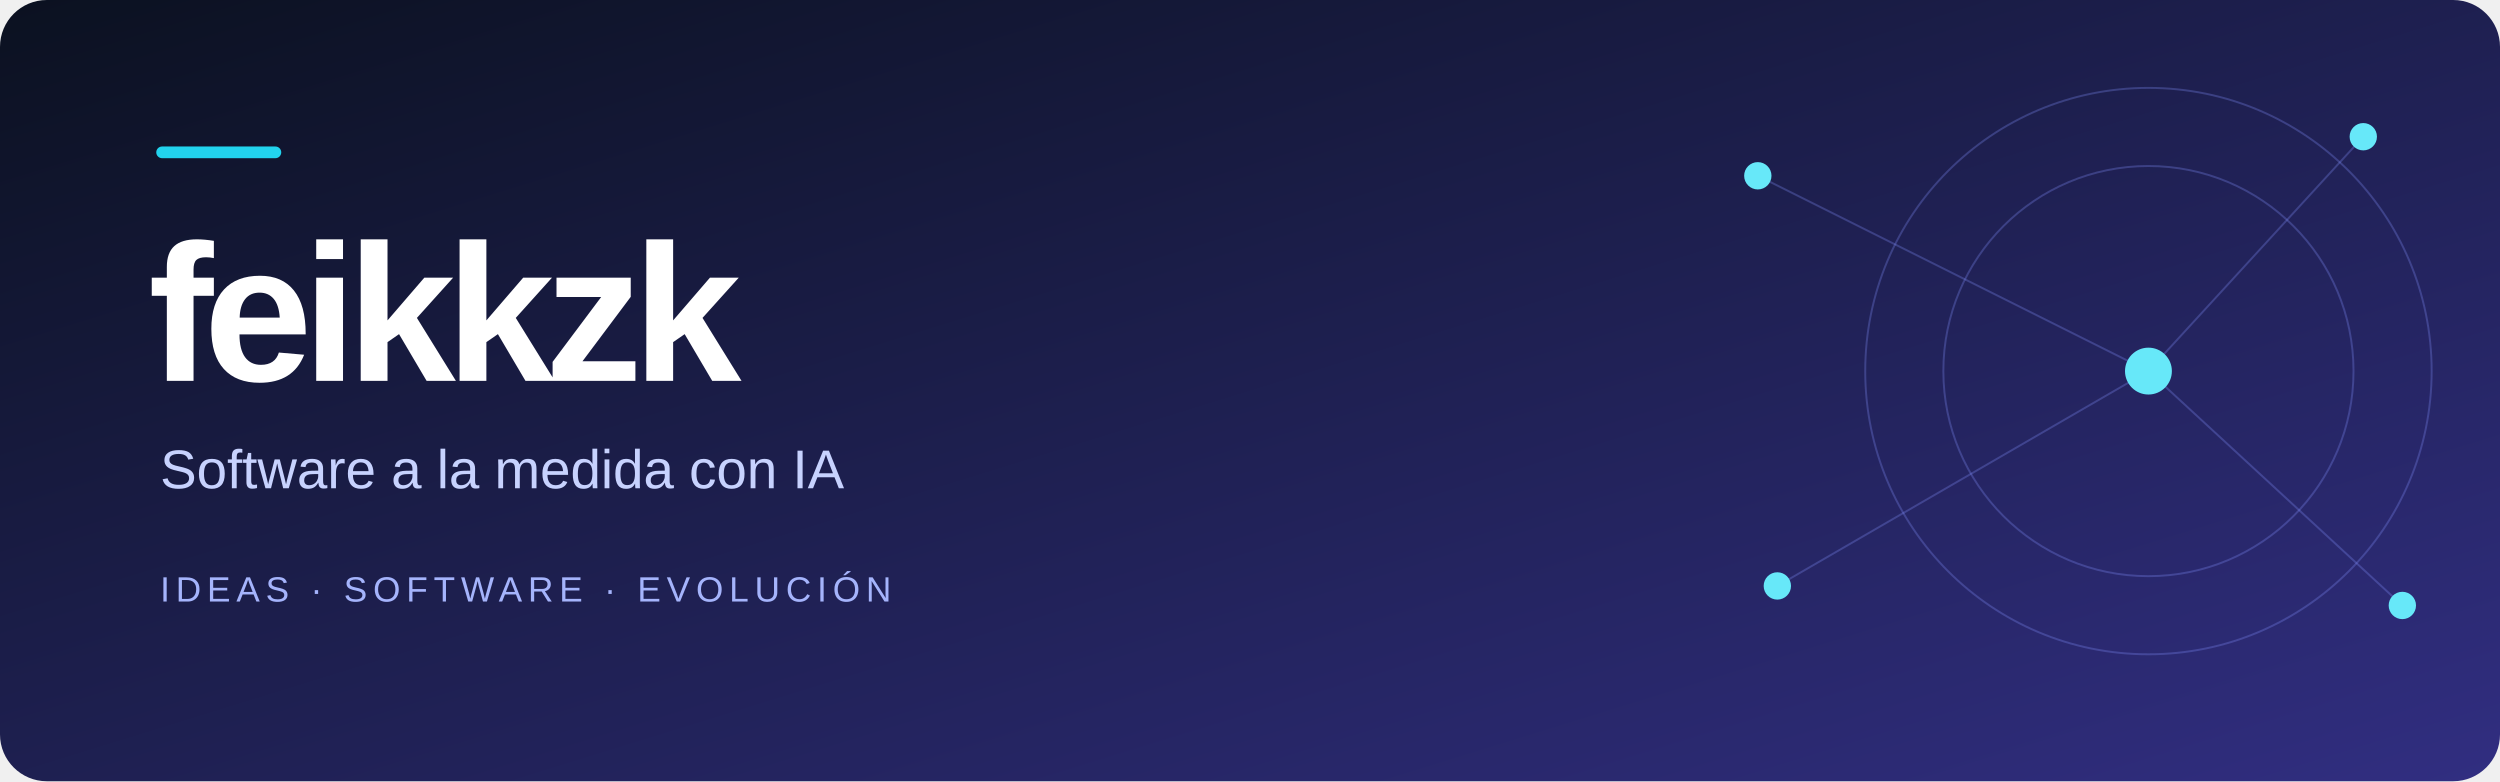
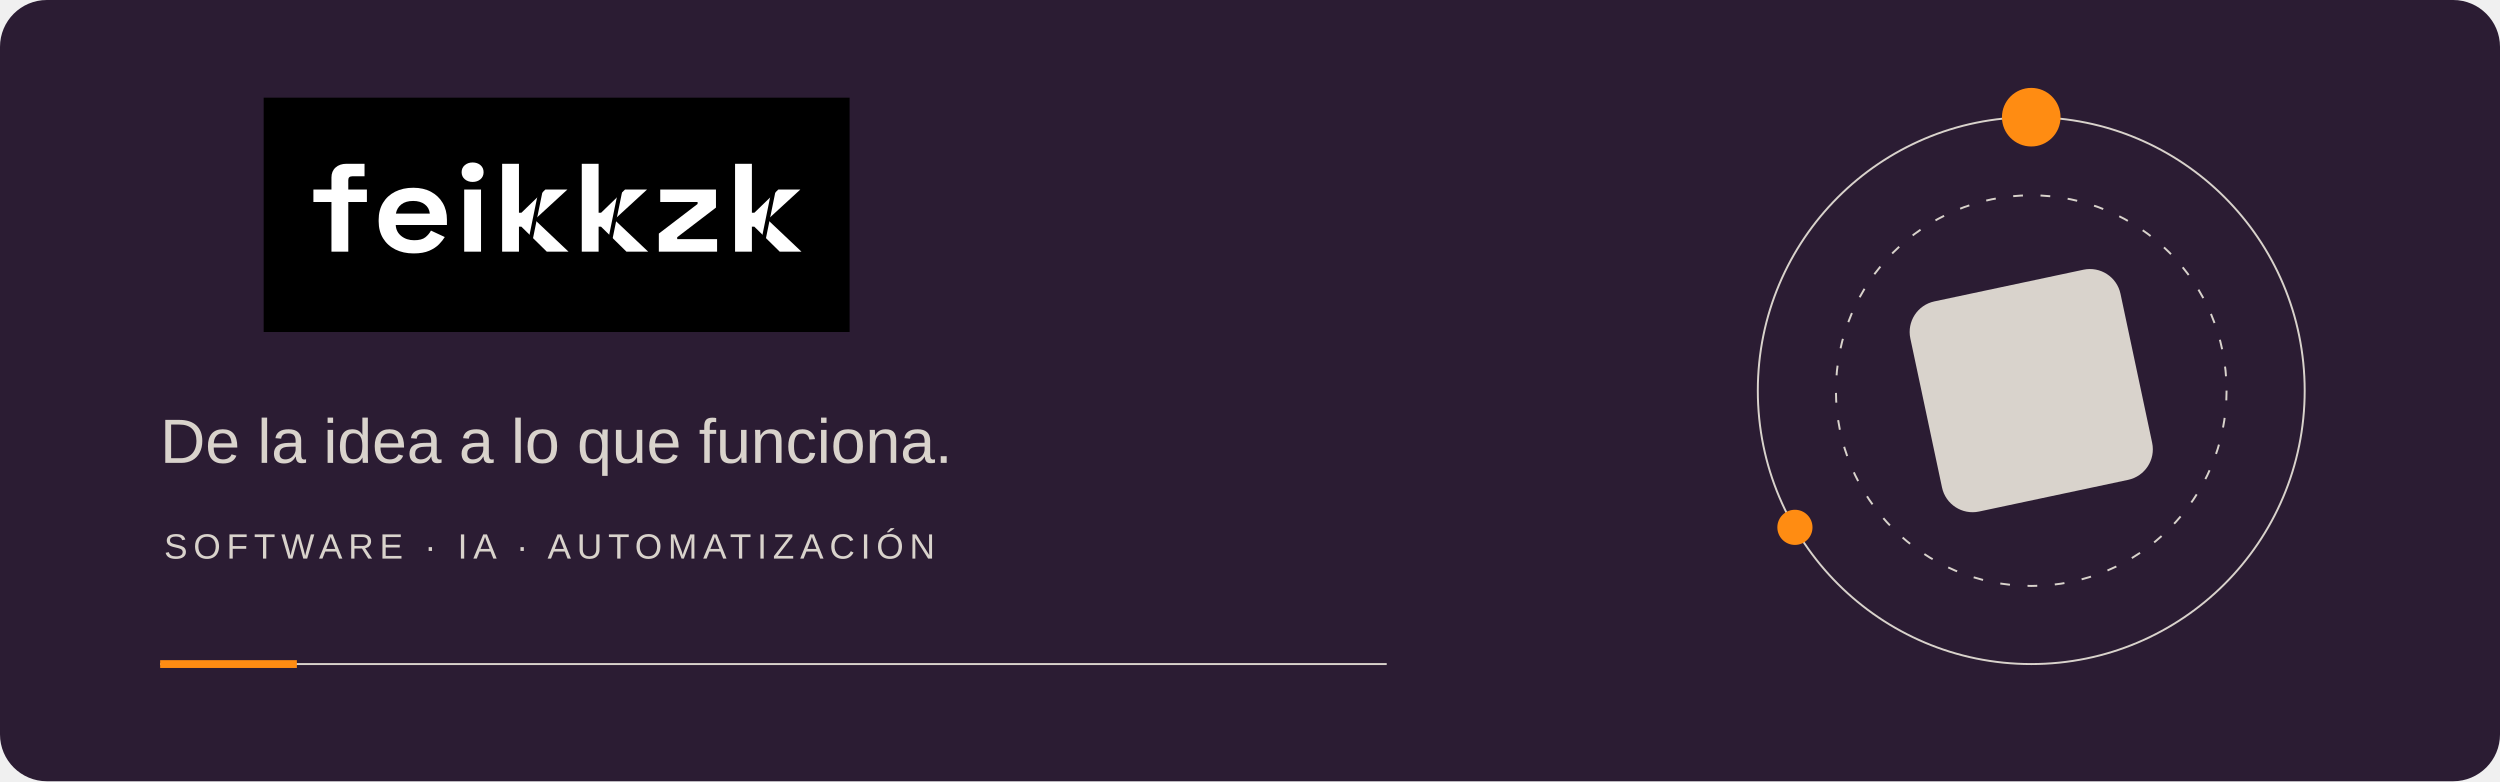
<svg xmlns="http://www.w3.org/2000/svg" width="1280" height="400" viewBox="0 0 1280 400" role="img" aria-labelledby="title desc">
-   <defs>
-     <linearGradient id="bg" x2="1" y2="1">
-       <stop stop-color="#0b1120" />
-       <stop offset="1" stop-color="#312e81" />
-     </linearGradient>
-   </defs>
-   <rect width="1280" height="400" rx="24" fill="url(#bg)" />
-   <g fill="none" stroke="#818cf8" stroke-opacity=".3">
-     <circle cx="1100" cy="190" r="145" />
-     <circle cx="1100" cy="190" r="105" />
-     <path d="M900 90 1100 190 1210 70M910 300 1100 190 1230 310" />
+   <rect width="1280" height="400" rx="24" fill="#2B1C33" />
+   <svg x="70" y="50" width="430" height="120" viewBox="0 0 700 280" aria-hidden="true">
+     <rect width="700" height="280" fill="#000000" />
+     <g transform="translate(55 184) scale(0.1672336 -0.15)">
+       <path fill="#FFFFFF" transform="translate(0 0)" d="M155.324 0V395.499H26.35V495.125H155.324V591.149Q155.324 640.837 184.862 670.418Q214.399 700 262.525 700H391.65V600.373H303.726Q275.551 600.373 275.551 570.373V495.125H408.525V395.499H275.551V0Z" />
+       <path fill="#FFFFFF" transform="translate(445 0)" d="M297.399 -14Q223.312 -14 166.899 17.5Q110.487 49 79.031 106.456Q47.574 163.913 47.574 241.563V253.563Q47.574 331.3 78.574 388.713Q109.574 446.125 165.443 477.625Q221.312 509.125 294.962 509.125Q367.525 509.125 421.394 476.975Q475.262 444.825 505.262 387.675Q535.262 330.525 535.262 254.7V212.662H169.627Q171.714 158.163 209.157 124.633Q246.601 91.102 301.05 91.102Q355.362 91.102 381.455 114.802Q407.548 138.501 421.16 167.988L519.875 116.612Q505.787 90 479.287 59.413Q452.787 28.825 408.962 7.413Q365.137 -14 297.399 -14ZM170.627 302.988H413.122Q409.122 349.137 377.179 376.58Q345.236 404.023 294.05 404.023Q241.125 404.023 209.551 376.58Q177.977 349.137 170.627 302.988Z" />
+       <path fill="#FFFFFF" transform="translate(1032 0)" d="M71.574 0V495.125H191.802V0ZM131.688 555.399Q98.738 555.399 75.981 576.787Q53.224 598.175 53.224 632.95Q53.224 667.813 75.981 689.157Q98.738 710.501 131.688 710.501Q165.638 710.501 187.895 689.157Q210.152 667.813 210.152 632.95Q210.152 598.175 187.895 576.787Q165.638 555.399 131.688 555.399Z" />
+       <path fill="#FFFFFF" transform="translate(1303 0)" d="M71.574 0V700H191.802V309.939H209.277L380.711 495.125H538.064L303.904 255.388L546.064 0H390.624L209.277 198.924H191.802V0Z" />
+       <path fill="#FFFFFF" transform="translate(1872 0)" d="M71.574 0V700H191.802V309.939H209.277L380.711 495.125H538.064L303.904 255.388L546.064 0H390.624L209.277 198.924H191.802V0Z" />
+       <path fill="#FFFFFF" transform="translate(2441 0)" d="M53.05 0V144.052L329.86 380.023V395.499H63.05V495.125H461.125V351.073L184.227 115.102V99.627H469.125V0Z" />
+       <path fill="#FFFFFF" transform="translate(2967 0)" d="M71.574 0V700H191.802V309.939H209.277L380.711 495.125H538.064L303.904 255.388L546.064 0H390.624L209.277 198.924H191.802V0Z" />
+     </g>
+     <path d="M335.505 76h5L318.505 184h-5Z" fill="#000000" />
+     <path d="M335.505 76h5L318.505 184h-5Z" fill="#000000" transform="translate(95.1559 0)" />
+     <path d="M335.505 76h5L318.505 184h-5Z" fill="#000000" transform="translate(278.2766 0)" />
+   </svg>
+   <text x="82" y="237" fill="#D9D3CC" font-family="Arial,Helvetica,sans-serif" font-size="32">De la idea a lo que funciona.</text>
+   <text x="84" y="286" fill="#D9D3CC" font-family="Arial,Helvetica,sans-serif" font-size="18" letter-spacing="3">SOFTWARE · IA · AUTOMATIZACIÓN</text>
+   <g fill="none" stroke="#D9D3CC">
+     <circle cx="1040" cy="200" r="140" />
+     <circle cx="1040" cy="200" r="100" stroke-dasharray="5 9" />
  </g>
-   <g fill="#67e8f9">
-     <circle cx="1100" cy="190" r="12" />
-     <circle cx="900" cy="90" r="7" />
-     <circle cx="1210" cy="70" r="7" />
-     <circle cx="910" cy="300" r="7" />
-     <circle cx="1230" cy="310" r="7" />
-   </g>
-   <rect x="80" y="75" width="64" height="6" rx="3" fill="#22d3ee" />
-   <text x="76" y="195" fill="white" font-family="Arial,Helvetica,sans-serif" font-size="100" font-weight="700" letter-spacing="-5">feikkzk</text>
-   <text x="82" y="250" fill="#c7d2fe" font-family="Arial,Helvetica,sans-serif" font-size="28">Software a la medida con IA</text>
-   <text x="82" y="308" fill="#a5b4fc" font-family="Arial,Helvetica,sans-serif" font-size="18" letter-spacing="3">IDEAS · SOFTWARE · EVOLUCIÓN</text>
+   <rect x="985" y="145" width="110" height="110" rx="16" fill="#D9D3CC" transform="rotate(-12 1040 200)" />
+   <circle cx="1040" cy="60" r="15" fill="#FF8C12" />
+   <circle cx="919" cy="270" r="9" fill="#FF8C12" />
+   <path d="M82 340H710" stroke="#D9D3CC" />
+   <path d="M82 340H152" stroke="#FF8C12" stroke-width="4" />
</svg>
